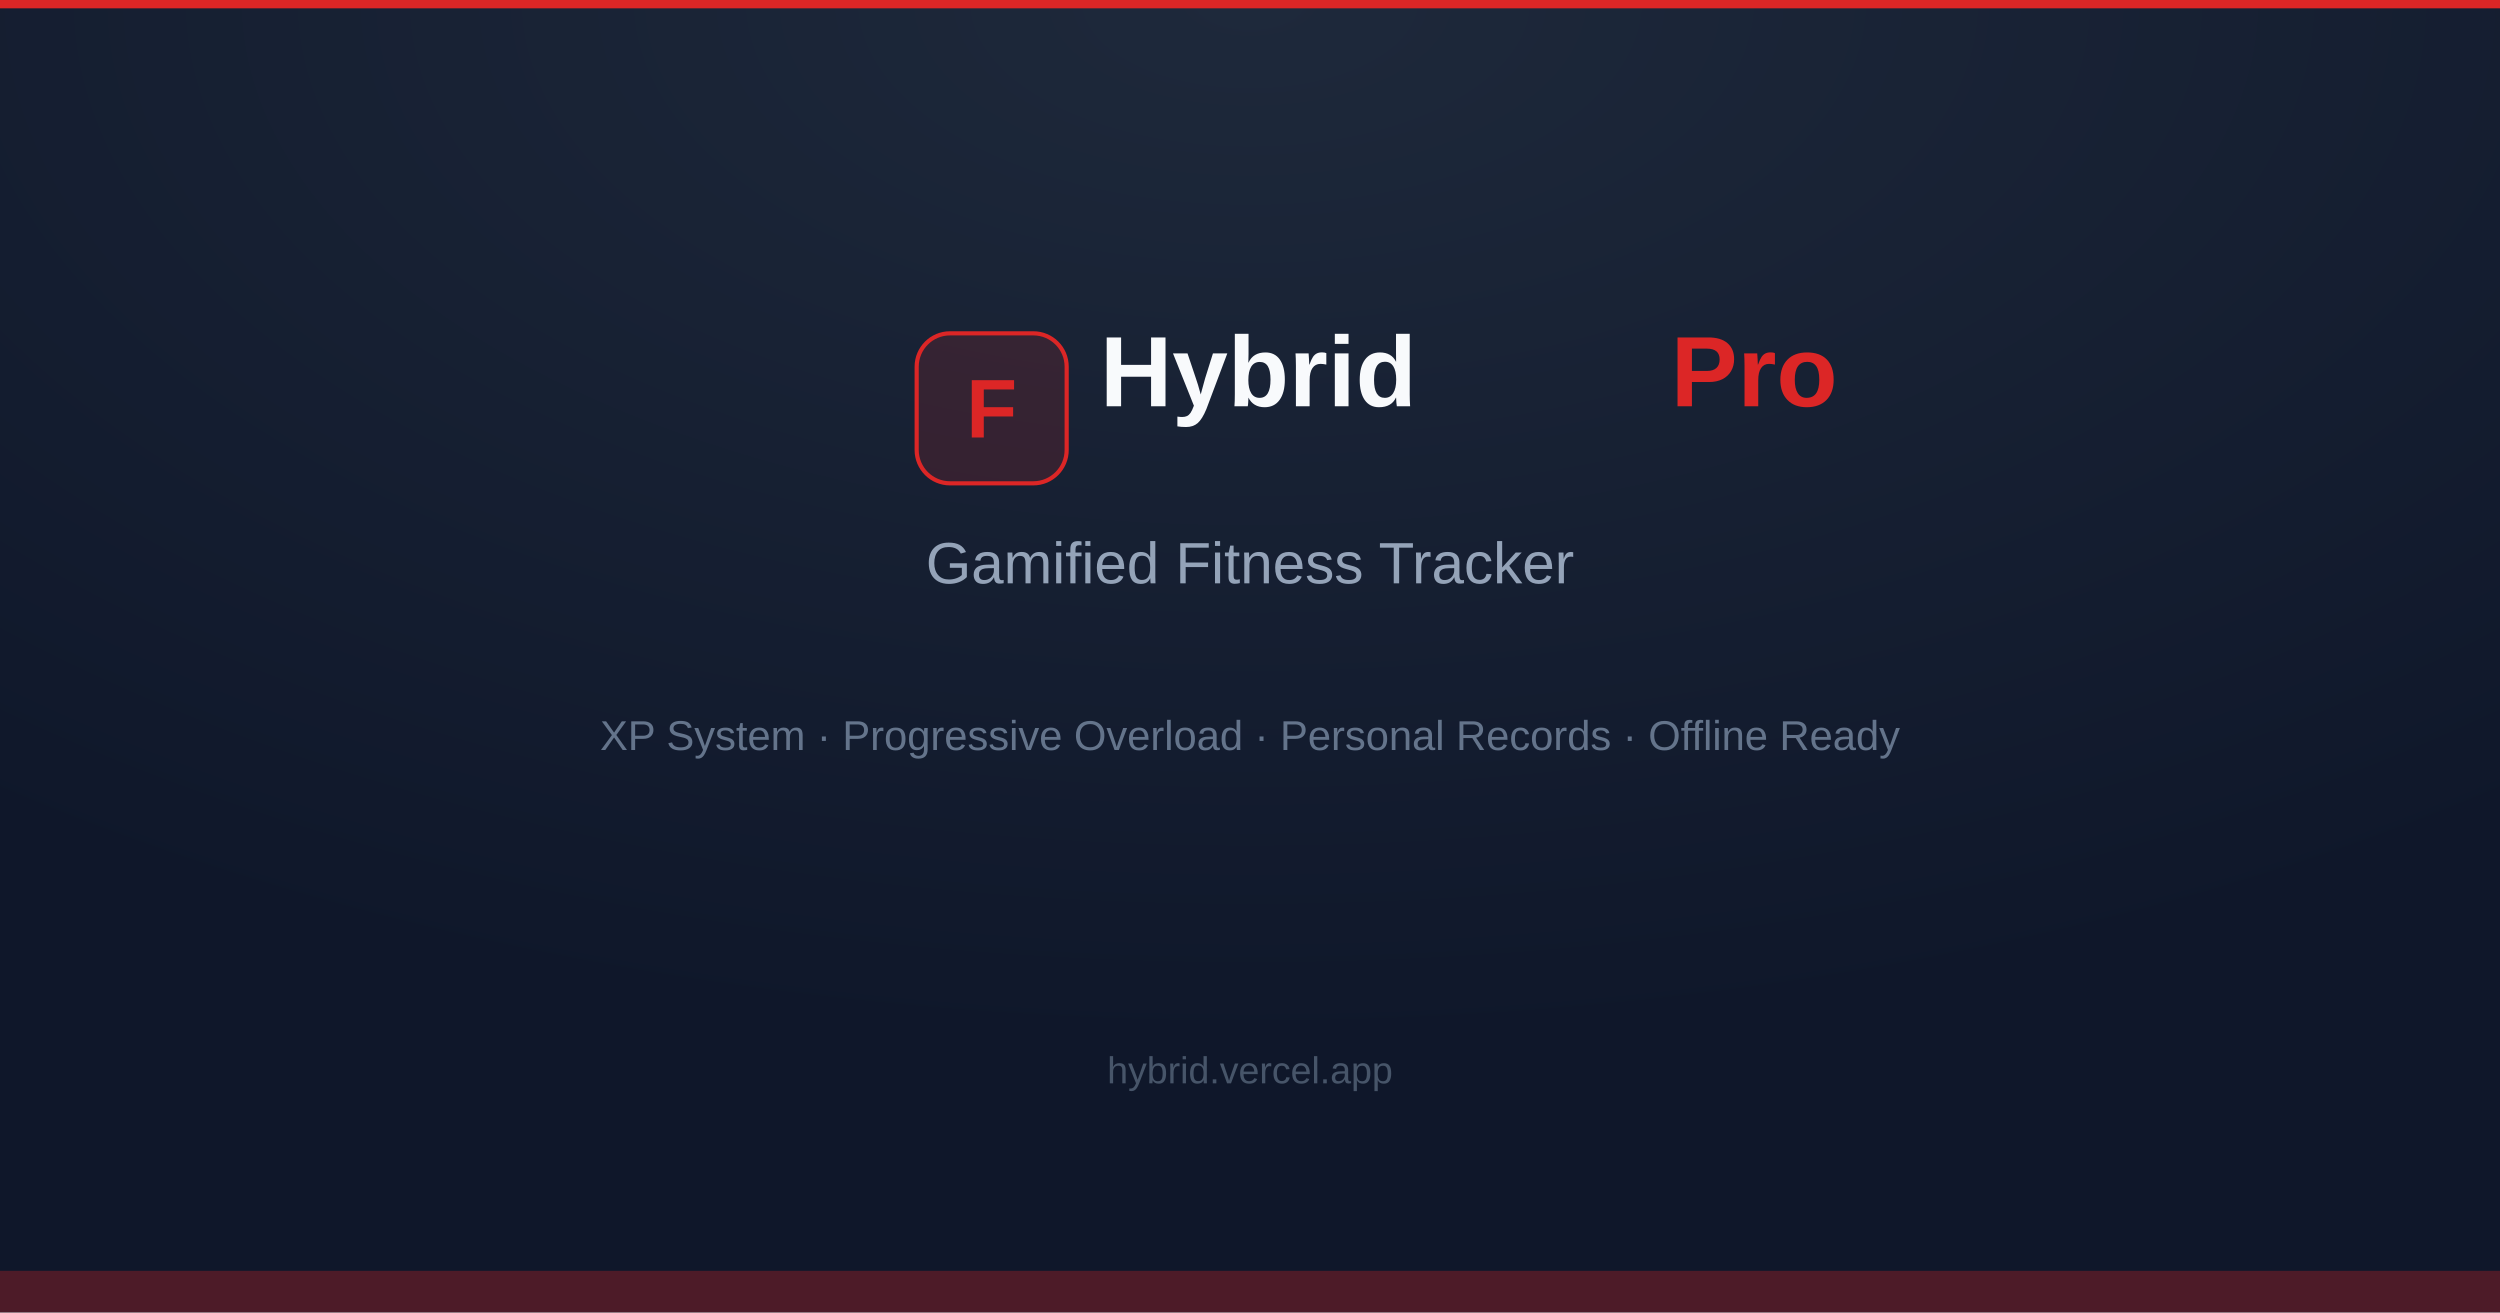
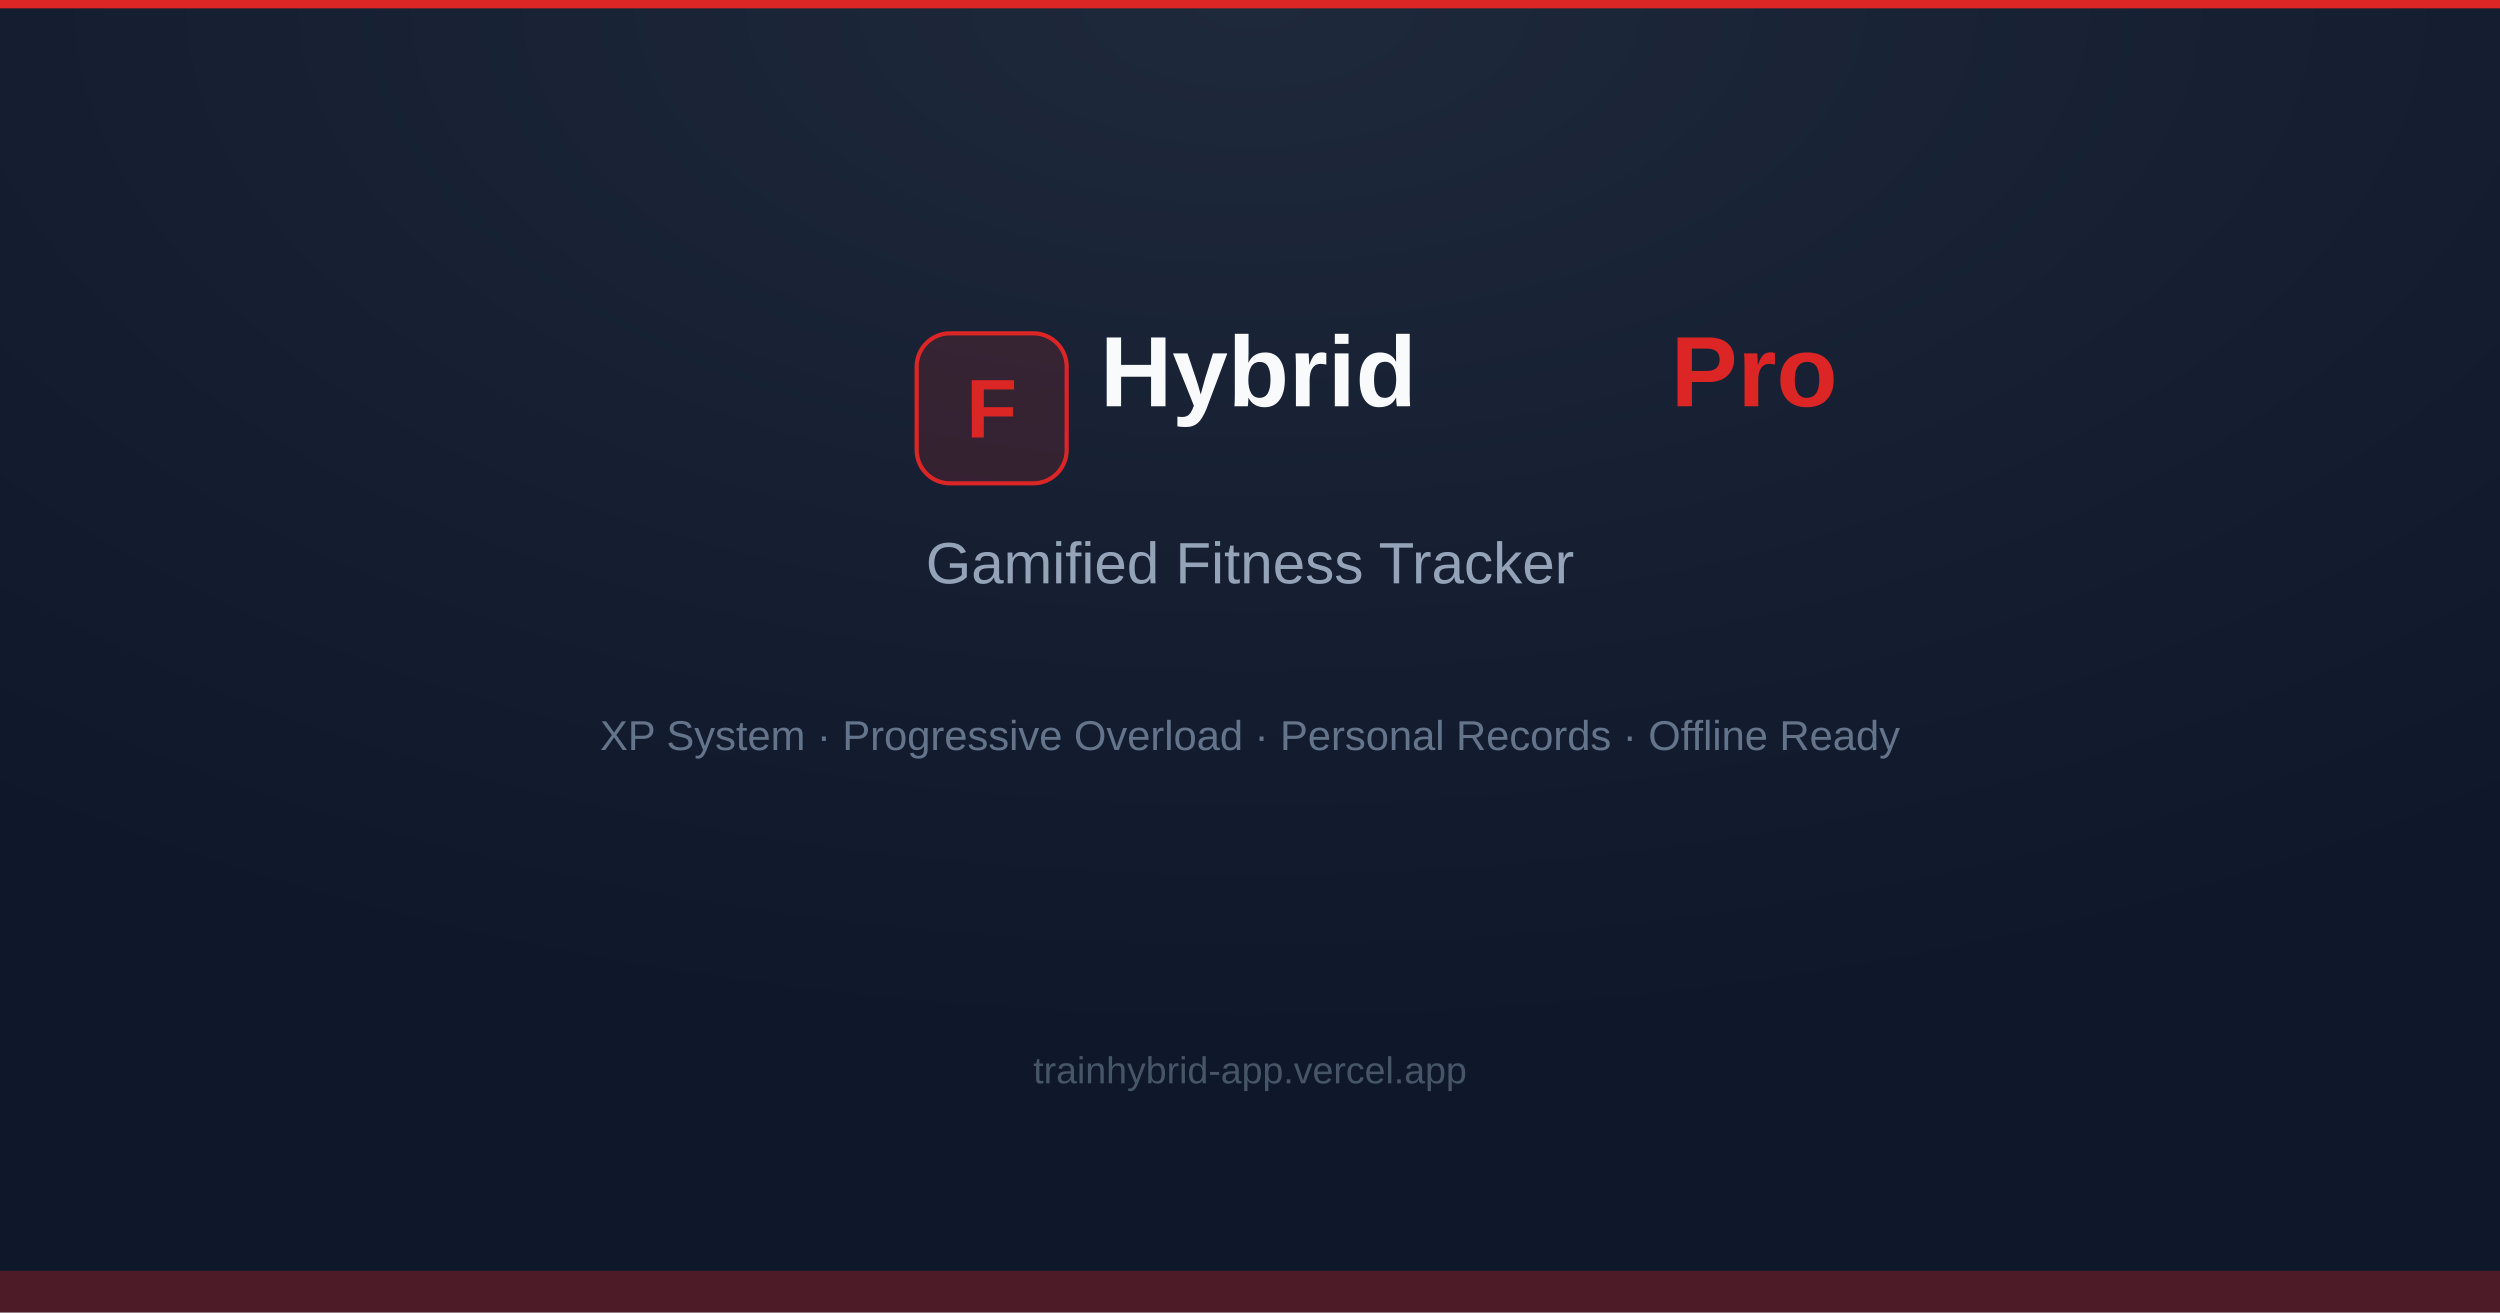
<svg xmlns="http://www.w3.org/2000/svg" width="1200" height="630" viewBox="0 0 1200 630">
  <defs>
    <radialGradient id="bg" cx="50%" cy="0%" r="80%">
      <stop offset="0%" stop-color="#1e293b" />
      <stop offset="100%" stop-color="#0f172a" />
    </radialGradient>
  </defs>
  <rect width="1200" height="630" fill="url(#bg)" />
  <rect x="0" y="0" width="1200" height="4" fill="#DC2626" />
  <rect x="440" y="160" width="72" height="72" rx="16" fill="#DC2626" opacity="0.15" />
  <rect x="440" y="160" width="72" height="72" rx="16" fill="none" stroke="#DC2626" stroke-width="2" />
  <text x="476" y="210" font-family="Arial, sans-serif" font-size="40" font-weight="900" fill="#DC2626" text-anchor="middle">F</text>
  <text x="528" y="195" font-family="Arial, sans-serif" font-size="48" font-weight="800" fill="#f8fafc">Hybrid</text>
  <text x="802" y="195" font-family="Arial, sans-serif" font-size="48" font-weight="800" fill="#DC2626">Pro</text>
  <text x="600" y="280" font-family="Arial, sans-serif" font-size="28" font-weight="500" fill="#94a3b8" text-anchor="middle">Gamified Fitness Tracker</text>
  <text x="600" y="360" font-family="Arial, sans-serif" font-size="20" fill="#64748b" text-anchor="middle">XP System  ·  Progressive Overload  ·  Personal Records  ·  Offline Ready</text>
  <rect x="0" y="610" width="1200" height="20" fill="#DC2626" opacity="0.3" />
-   <text x="600" y="520" font-family="Arial, sans-serif" font-size="18" fill="#475569" text-anchor="middle">hybrid.vercel.app</text>
+   <text x="600" y="520" font-family="Arial, sans-serif" font-size="18" fill="#475569" text-anchor="middle">trainhybrid-app.vercel.app</text>
</svg>
